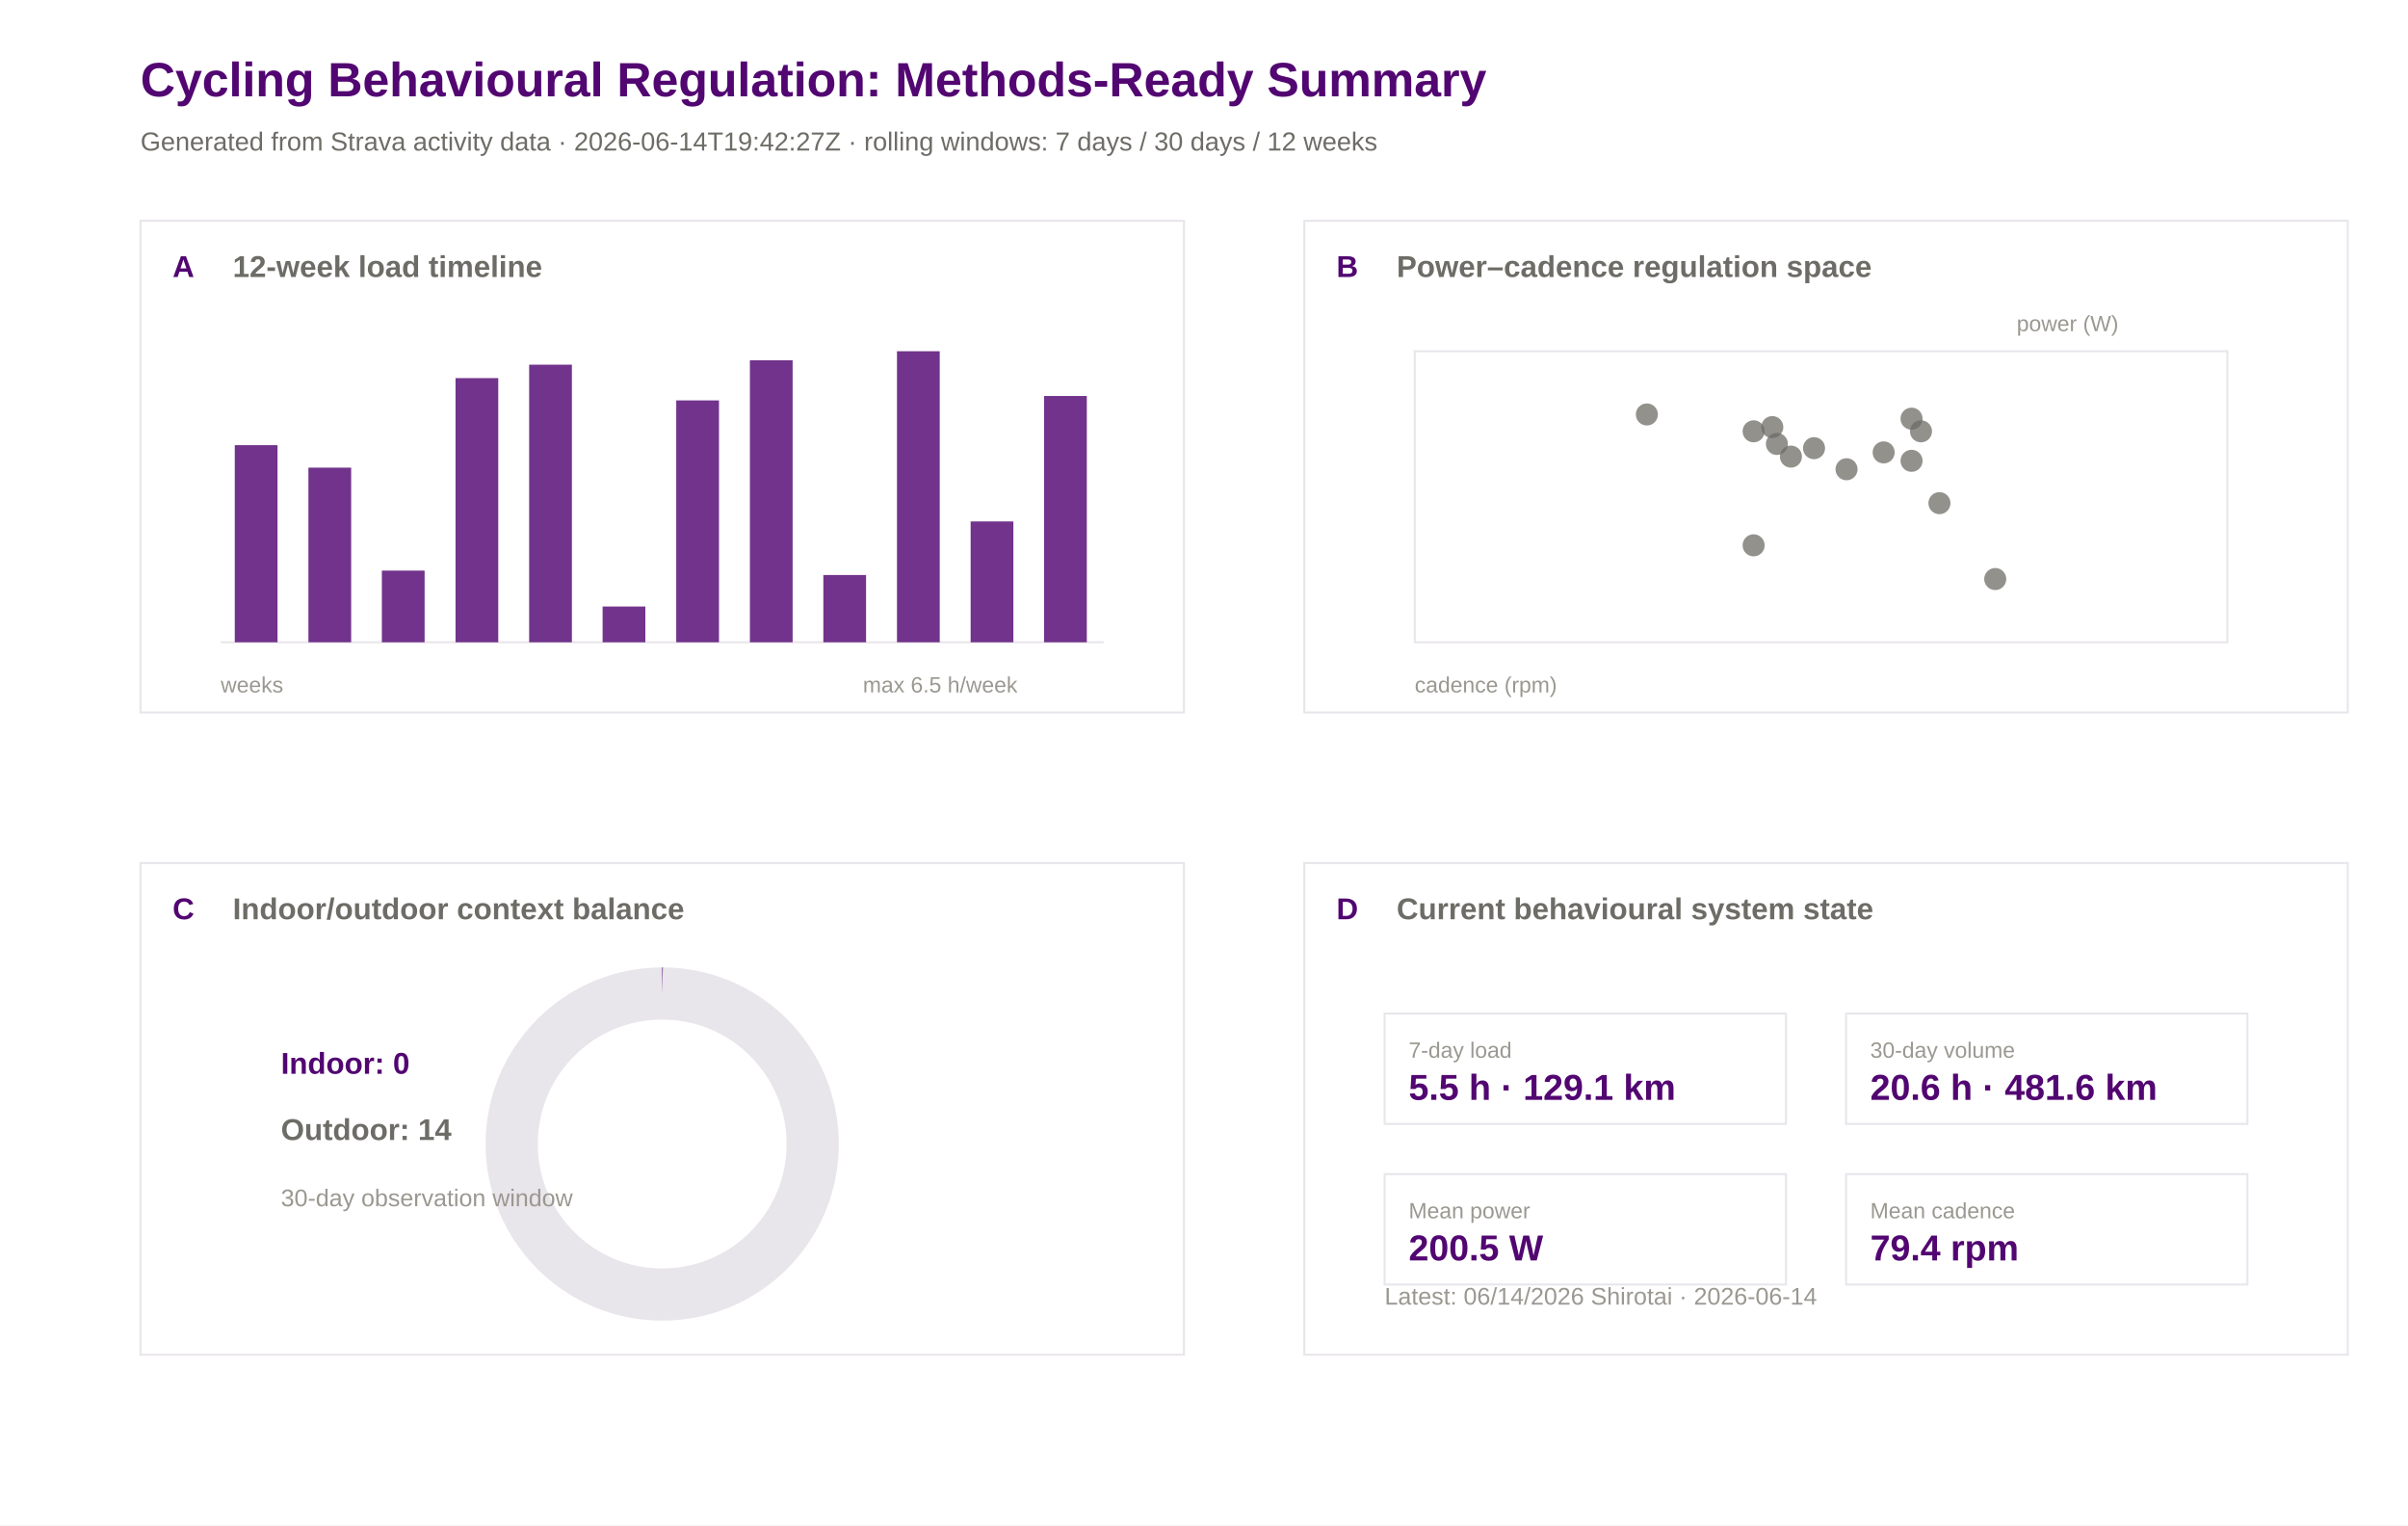
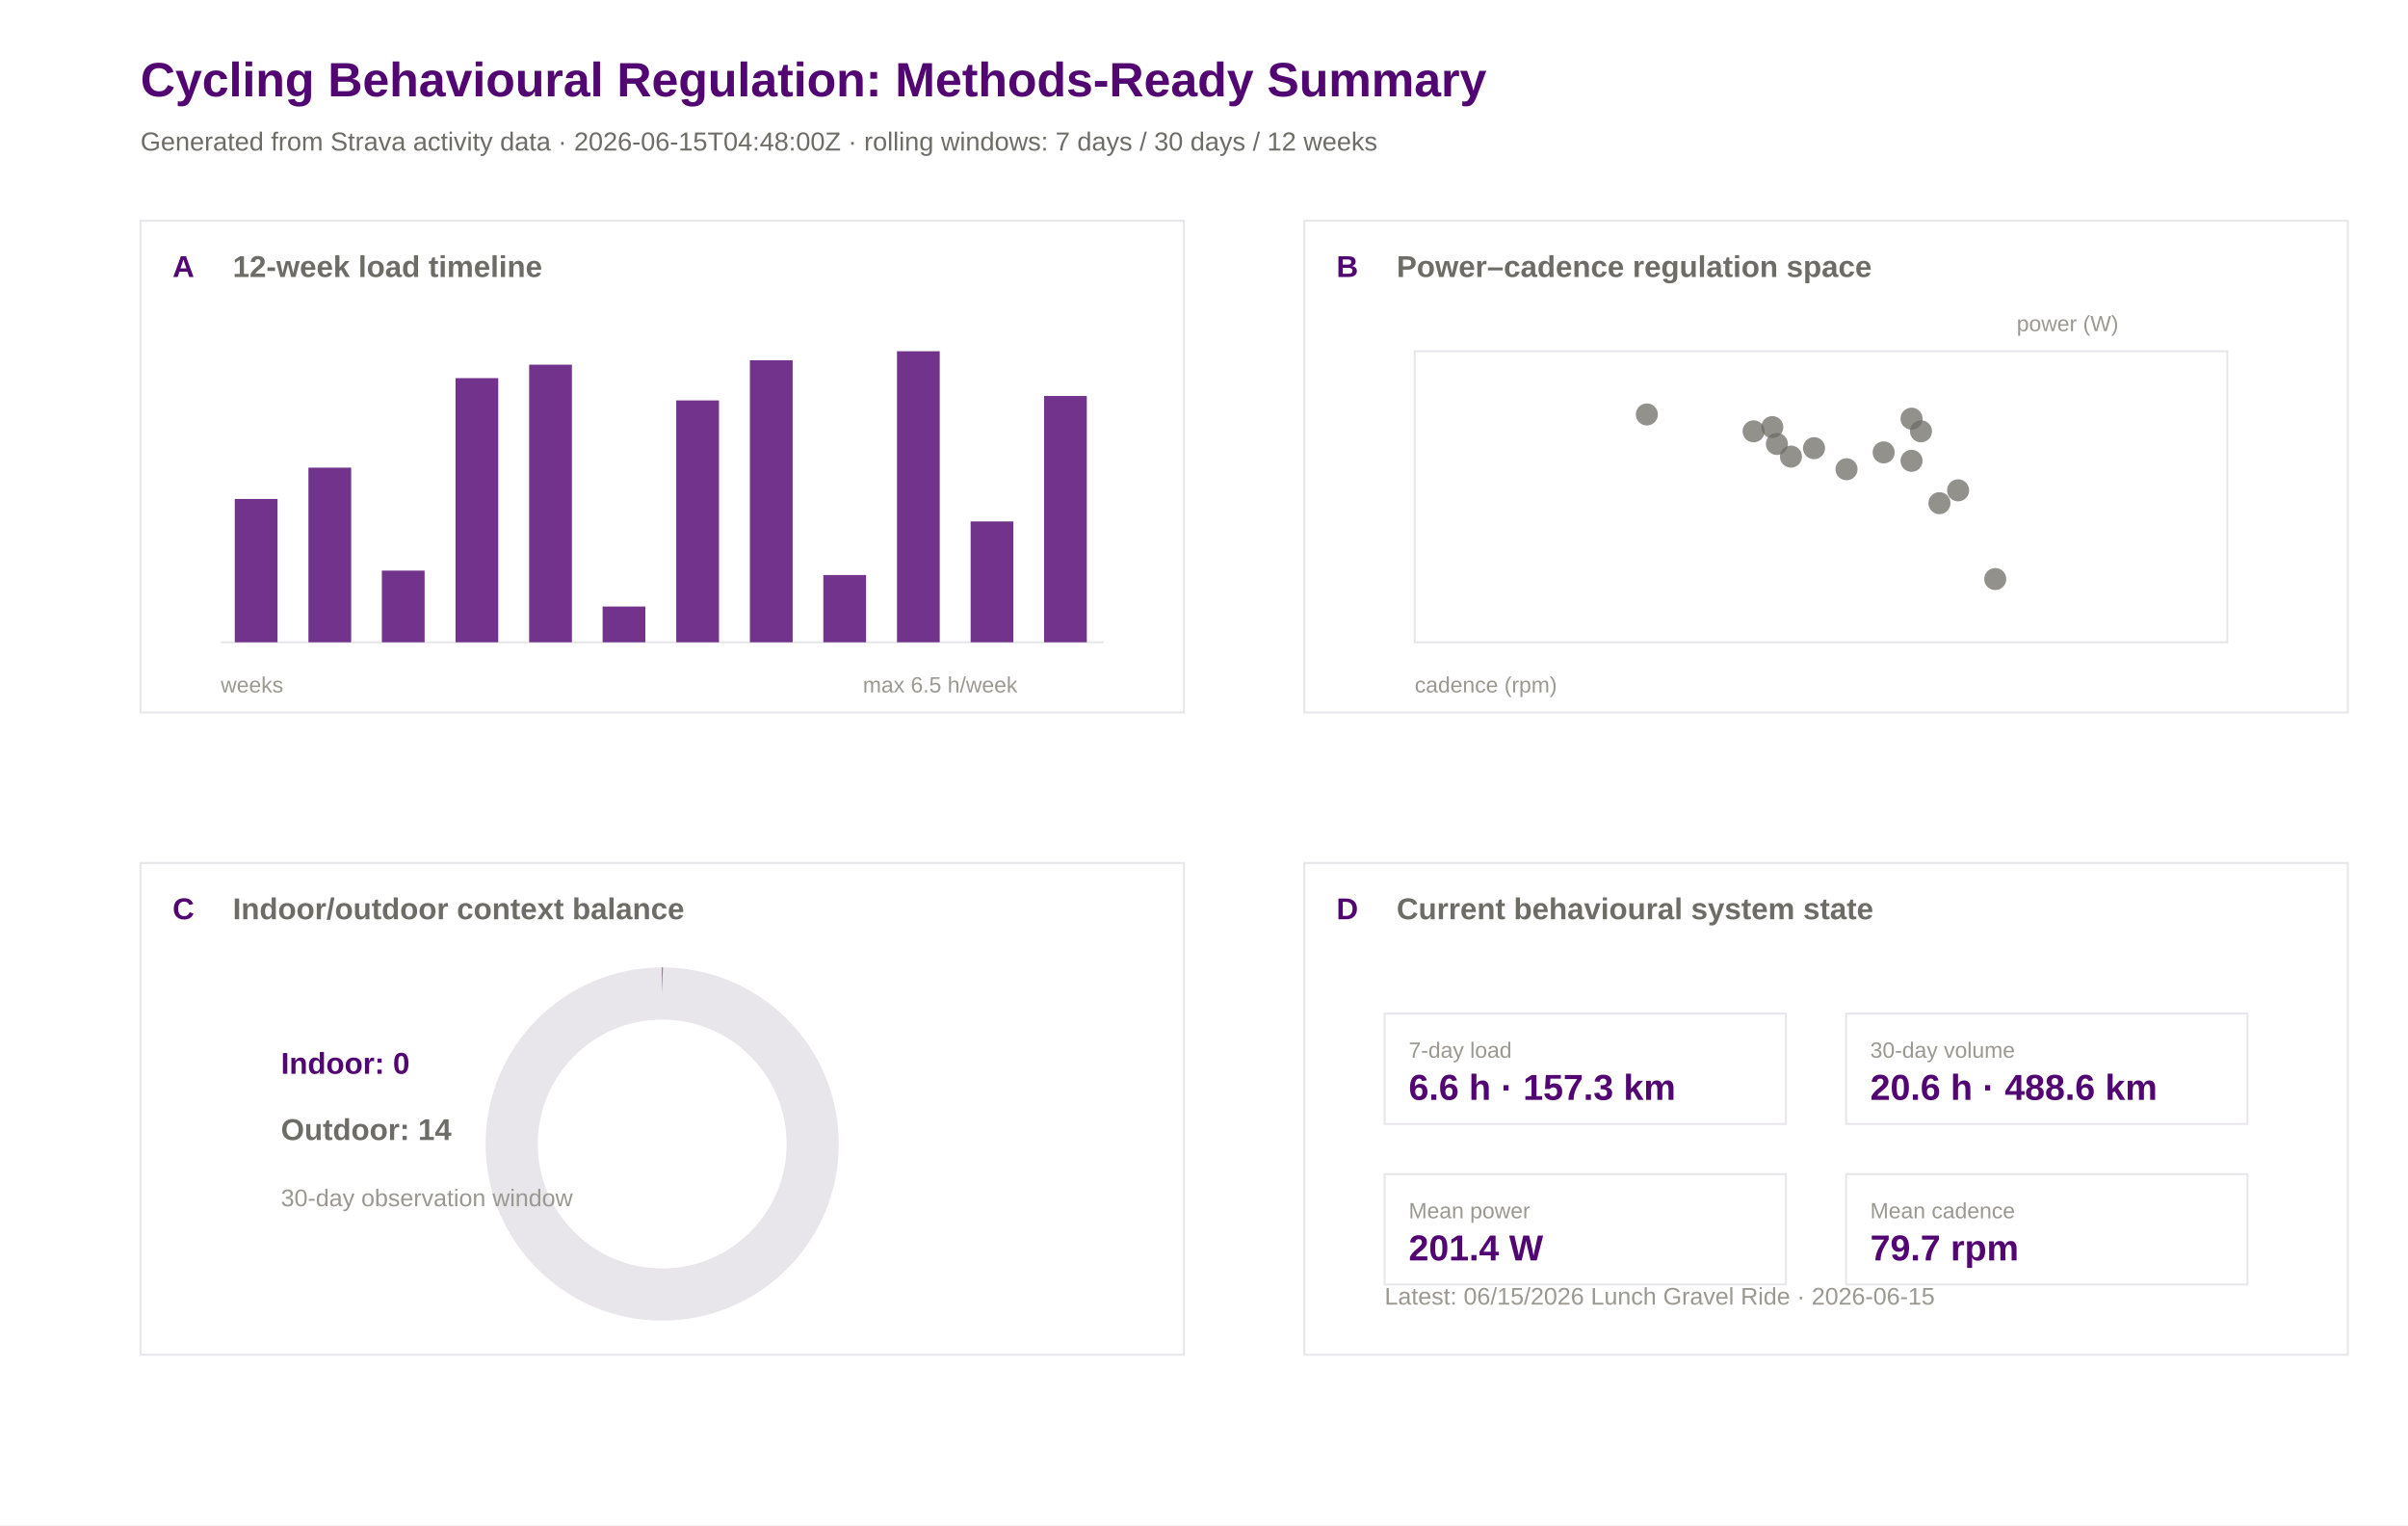
<svg xmlns="http://www.w3.org/2000/svg" width="1200" height="760" viewBox="0 0 1200 760">
  <rect width="100%" height="100%" fill="#ffffff" />
  <text x="70.0" y="48.0" font-family="Arial" font-size="24" font-weight="600" fill="#520671">Cycling Behavioural Regulation: Methods-Ready Summary</text>
-   <text x="70.0" y="75.0" font-family="Arial" font-size="13" font-weight="400" fill="#6e6c66">Generated from Strava activity data · 2026-06-14T19:42:27Z · rolling windows: 7 days / 30 days / 12 weeks</text>
+   <text x="70.0" y="75.0" font-family="Arial" font-size="13" font-weight="400" fill="#6e6c66">Generated from Strava activity data · 2026-06-15T04:48:00Z · rolling windows: 7 days / 30 days / 12 weeks</text>
  <rect x="70" y="110" width="520" height="245" fill="#ffffff" stroke="#e8e5eb" stroke-width="1" />
  <text x="86.0" y="138.0" font-family="Arial" font-size="15" font-weight="600" fill="#520671">A</text>
  <text x="116.0" y="138.0" font-family="Arial" font-size="15" font-weight="600" fill="#6e6c66">12-week load timeline</text>
  <rect x="650" y="110" width="520" height="245" fill="#ffffff" stroke="#e8e5eb" stroke-width="1" />
  <text x="666.0" y="138.0" font-family="Arial" font-size="15" font-weight="600" fill="#520671">B</text>
  <text x="696.0" y="138.0" font-family="Arial" font-size="15" font-weight="600" fill="#6e6c66">Power–cadence regulation space</text>
  <rect x="70" y="430" width="520" height="245" fill="#ffffff" stroke="#e8e5eb" stroke-width="1" />
  <text x="86.0" y="458.0" font-family="Arial" font-size="15" font-weight="600" fill="#520671">C</text>
  <text x="116.0" y="458.0" font-family="Arial" font-size="15" font-weight="600" fill="#6e6c66">Indoor/outdoor context balance</text>
  <rect x="650" y="430" width="520" height="245" fill="#ffffff" stroke="#e8e5eb" stroke-width="1" />
  <text x="666.0" y="458.0" font-family="Arial" font-size="15" font-weight="600" fill="#520671">D</text>
  <text x="696.0" y="458.0" font-family="Arial" font-size="15" font-weight="600" fill="#6e6c66">Current behavioural system state</text>
  <line x1="110" y1="320" x2="550" y2="320" stroke="#e8e5eb" />
-   <rect x="117.0" y="221.8" width="21.3" height="98.2" fill="#520671" opacity="0.82" />
+   <rect x="117.0" y="248.6" width="21.3" height="71.4" fill="#520671" opacity="0.82" />
  <rect x="153.7" y="233.0" width="21.3" height="87.0" fill="#520671" opacity="0.82" />
  <rect x="190.3" y="284.3" width="21.3" height="35.7" fill="#520671" opacity="0.82" />
  <rect x="227.0" y="188.4" width="21.3" height="131.6" fill="#520671" opacity="0.82" />
  <rect x="263.7" y="181.7" width="21.3" height="138.3" fill="#520671" opacity="0.82" />
  <rect x="300.3" y="302.2" width="21.3" height="17.8" fill="#520671" opacity="0.82" />
  <rect x="337.0" y="199.5" width="21.3" height="120.5" fill="#520671" opacity="0.82" />
  <rect x="373.7" y="179.5" width="21.3" height="140.5" fill="#520671" opacity="0.82" />
  <rect x="410.3" y="286.5" width="21.3" height="33.5" fill="#520671" opacity="0.82" />
  <rect x="447.0" y="175.0" width="21.3" height="145.0" fill="#520671" opacity="0.82" />
  <rect x="483.7" y="259.8" width="21.3" height="60.2" fill="#520671" opacity="0.82" />
  <rect x="520.3" y="197.3" width="21.3" height="122.7" fill="#520671" opacity="0.82" />
  <text x="110.0" y="345.0" font-family="Arial" font-size="11" font-weight="400" fill="#9a9890">weeks</text>
  <text x="430.0" y="345.0" font-family="Arial" font-size="11" font-weight="400" fill="#9a9890">max 6.5 h/week</text>
  <rect x="705" y="175" width="405" height="145" fill="#ffffff" stroke="#e8e5eb" />
-   <circle cx="873.9" cy="271.7" r="5.5" fill="#6e6c66" opacity="0.75" />
  <circle cx="994.3" cy="288.5" r="5.5" fill="#6e6c66" opacity="0.75" />
  <circle cx="957.3" cy="214.9" r="5.5" fill="#6e6c66" opacity="0.75" />
  <circle cx="885.5" cy="221.2" r="5.5" fill="#6e6c66" opacity="0.75" />
  <circle cx="873.9" cy="214.9" r="5.5" fill="#6e6c66" opacity="0.75" />
  <circle cx="920.2" cy="233.8" r="5.5" fill="#6e6c66" opacity="0.75" />
  <circle cx="892.5" cy="227.5" r="5.5" fill="#6e6c66" opacity="0.75" />
  <circle cx="883.2" cy="212.8" r="5.5" fill="#6e6c66" opacity="0.75" />
  <circle cx="966.5" cy="250.7" r="5.5" fill="#6e6c66" opacity="0.75" />
  <circle cx="952.6" cy="208.6" r="5.5" fill="#6e6c66" opacity="0.75" />
  <circle cx="938.7" cy="225.4" r="5.5" fill="#6e6c66" opacity="0.75" />
  <circle cx="952.6" cy="229.6" r="5.5" fill="#6e6c66" opacity="0.75" />
  <circle cx="820.7" cy="206.5" r="5.5" fill="#6e6c66" opacity="0.75" />
  <circle cx="904.0" cy="223.3" r="5.5" fill="#6e6c66" opacity="0.75" />
+   <circle cx="975.8" cy="244.3" r="5.5" fill="#6e6c66" opacity="0.75" />
  <text x="705.0" y="345.0" font-family="Arial" font-size="11" font-weight="400" fill="#9a9890">cadence (rpm)</text>
  <text x="1005.0" y="165.0" font-family="Arial" font-size="11" font-weight="400" fill="#9a9890">power (W)</text>
  <circle cx="330" cy="570" r="75" fill="none" stroke="#e8e5eb" stroke-width="26" />
  <circle cx="330" cy="570" r="75" fill="none" stroke="#520671" stroke-width="26" stroke-dasharray="0.0 471.2" transform="rotate(-90 330 570)" />
  <text x="140.0" y="535.0" font-family="Arial" font-size="15" font-weight="600" fill="#520671">Indoor: 0</text>
  <text x="140.0" y="568.0" font-family="Arial" font-size="15" font-weight="600" fill="#6e6c66">Outdoor: 14</text>
  <text x="140.0" y="601.0" font-family="Arial" font-size="12" font-weight="400" fill="#9a9890">30-day observation window</text>
  <rect x="690" y="505" width="200" height="55" fill="#ffffff" stroke="#e8e5eb" />
  <text x="702.0" y="527.0" font-family="Arial" font-size="11" font-weight="500" fill="#9a9890">7-day load</text>
-   <text x="702.0" y="548.0" font-family="Arial" font-size="18" font-weight="600" fill="#520671">5.5 h · 129.1 km</text>
+   <text x="702.0" y="548.0" font-family="Arial" font-size="18" font-weight="600" fill="#520671">6.6 h · 157.3 km</text>
  <rect x="920" y="505" width="200" height="55" fill="#ffffff" stroke="#e8e5eb" />
  <text x="932.0" y="527.0" font-family="Arial" font-size="11" font-weight="500" fill="#9a9890">30-day volume</text>
-   <text x="932.0" y="548.0" font-family="Arial" font-size="18" font-weight="600" fill="#520671">20.6 h · 481.6 km</text>
+   <text x="932.0" y="548.0" font-family="Arial" font-size="18" font-weight="600" fill="#520671">20.6 h · 488.6 km</text>
  <rect x="690" y="585" width="200" height="55" fill="#ffffff" stroke="#e8e5eb" />
  <text x="702.0" y="607.0" font-family="Arial" font-size="11" font-weight="500" fill="#9a9890">Mean power</text>
-   <text x="702.0" y="628.0" font-family="Arial" font-size="18" font-weight="600" fill="#520671">200.5 W</text>
+   <text x="702.0" y="628.0" font-family="Arial" font-size="18" font-weight="600" fill="#520671">201.4 W</text>
  <rect x="920" y="585" width="200" height="55" fill="#ffffff" stroke="#e8e5eb" />
  <text x="932.0" y="607.0" font-family="Arial" font-size="11" font-weight="500" fill="#9a9890">Mean cadence</text>
-   <text x="932.0" y="628.0" font-family="Arial" font-size="18" font-weight="600" fill="#520671">79.4 rpm</text>
-   <text x="690.0" y="650.0" font-family="Arial" font-size="12" font-weight="400" fill="#9a9890">Latest: 06/14/2026 Shirotai · 2026-06-14</text>
+   <text x="932.0" y="628.0" font-family="Arial" font-size="18" font-weight="600" fill="#520671">79.7 rpm</text>
+   <text x="690.0" y="650.0" font-family="Arial" font-size="12" font-weight="400" fill="#9a9890">Latest: 06/15/2026 Lunch Gravel Ride · 2026-06-15</text>
</svg>
